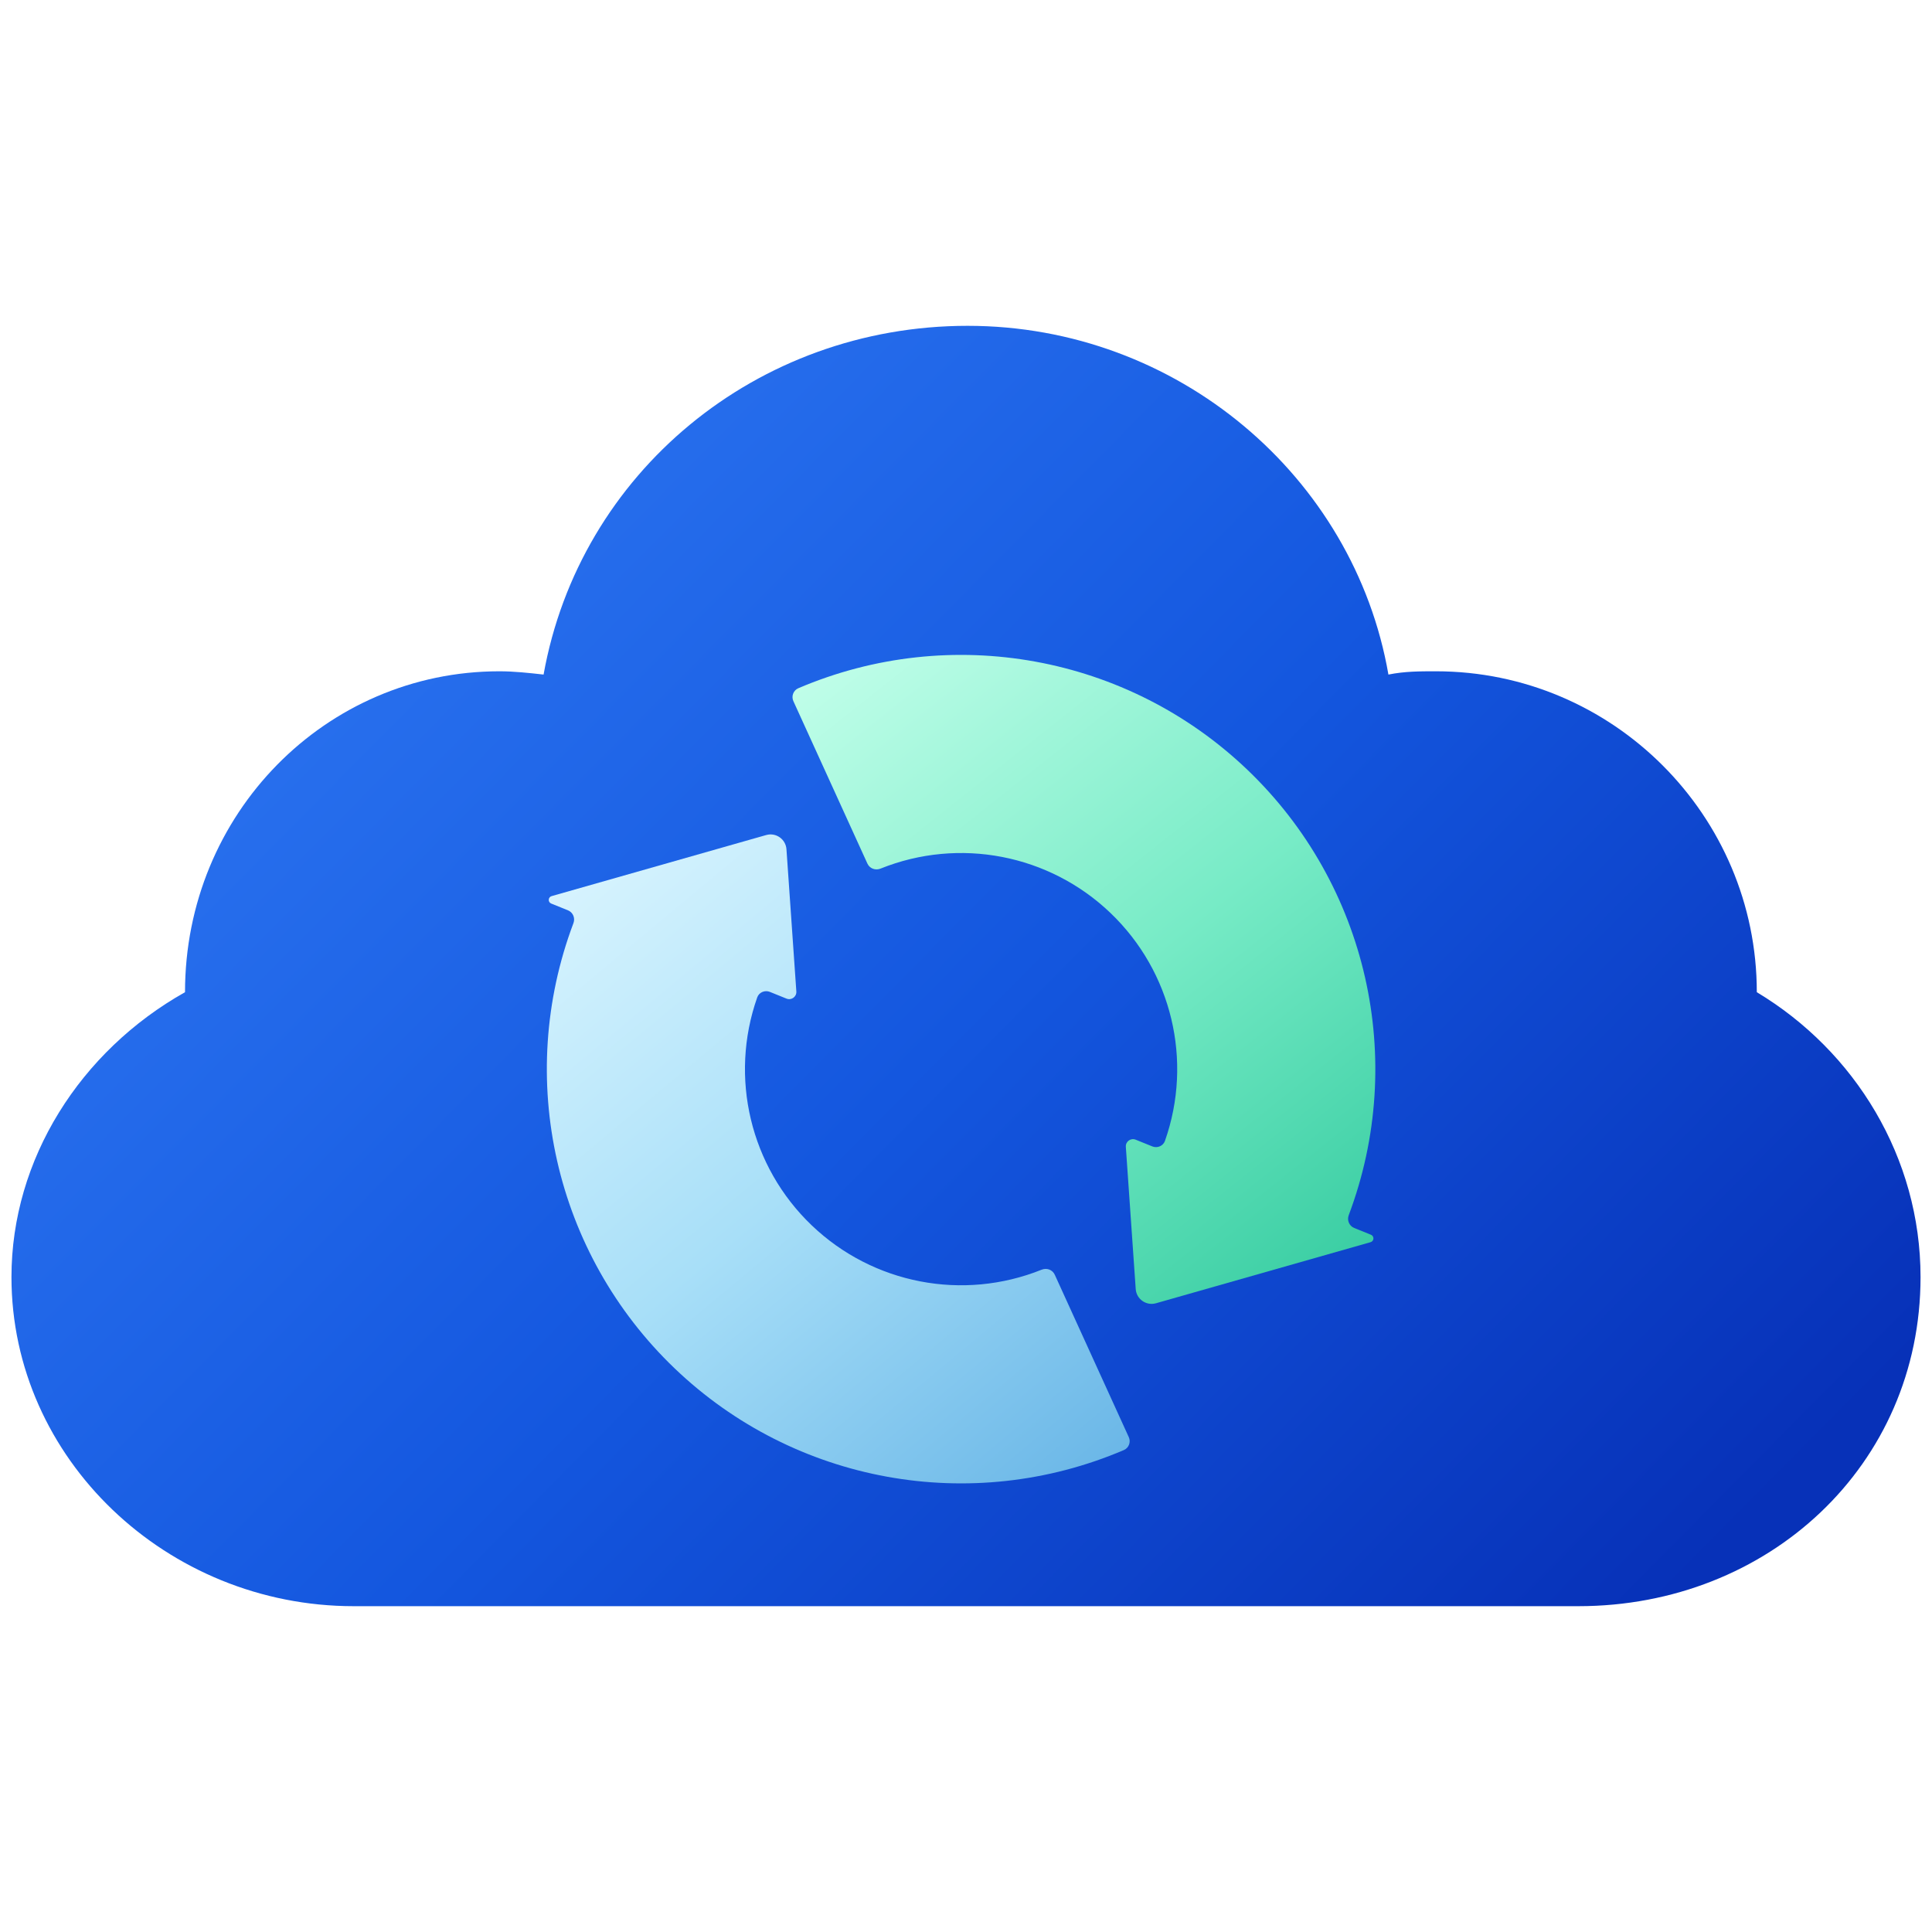
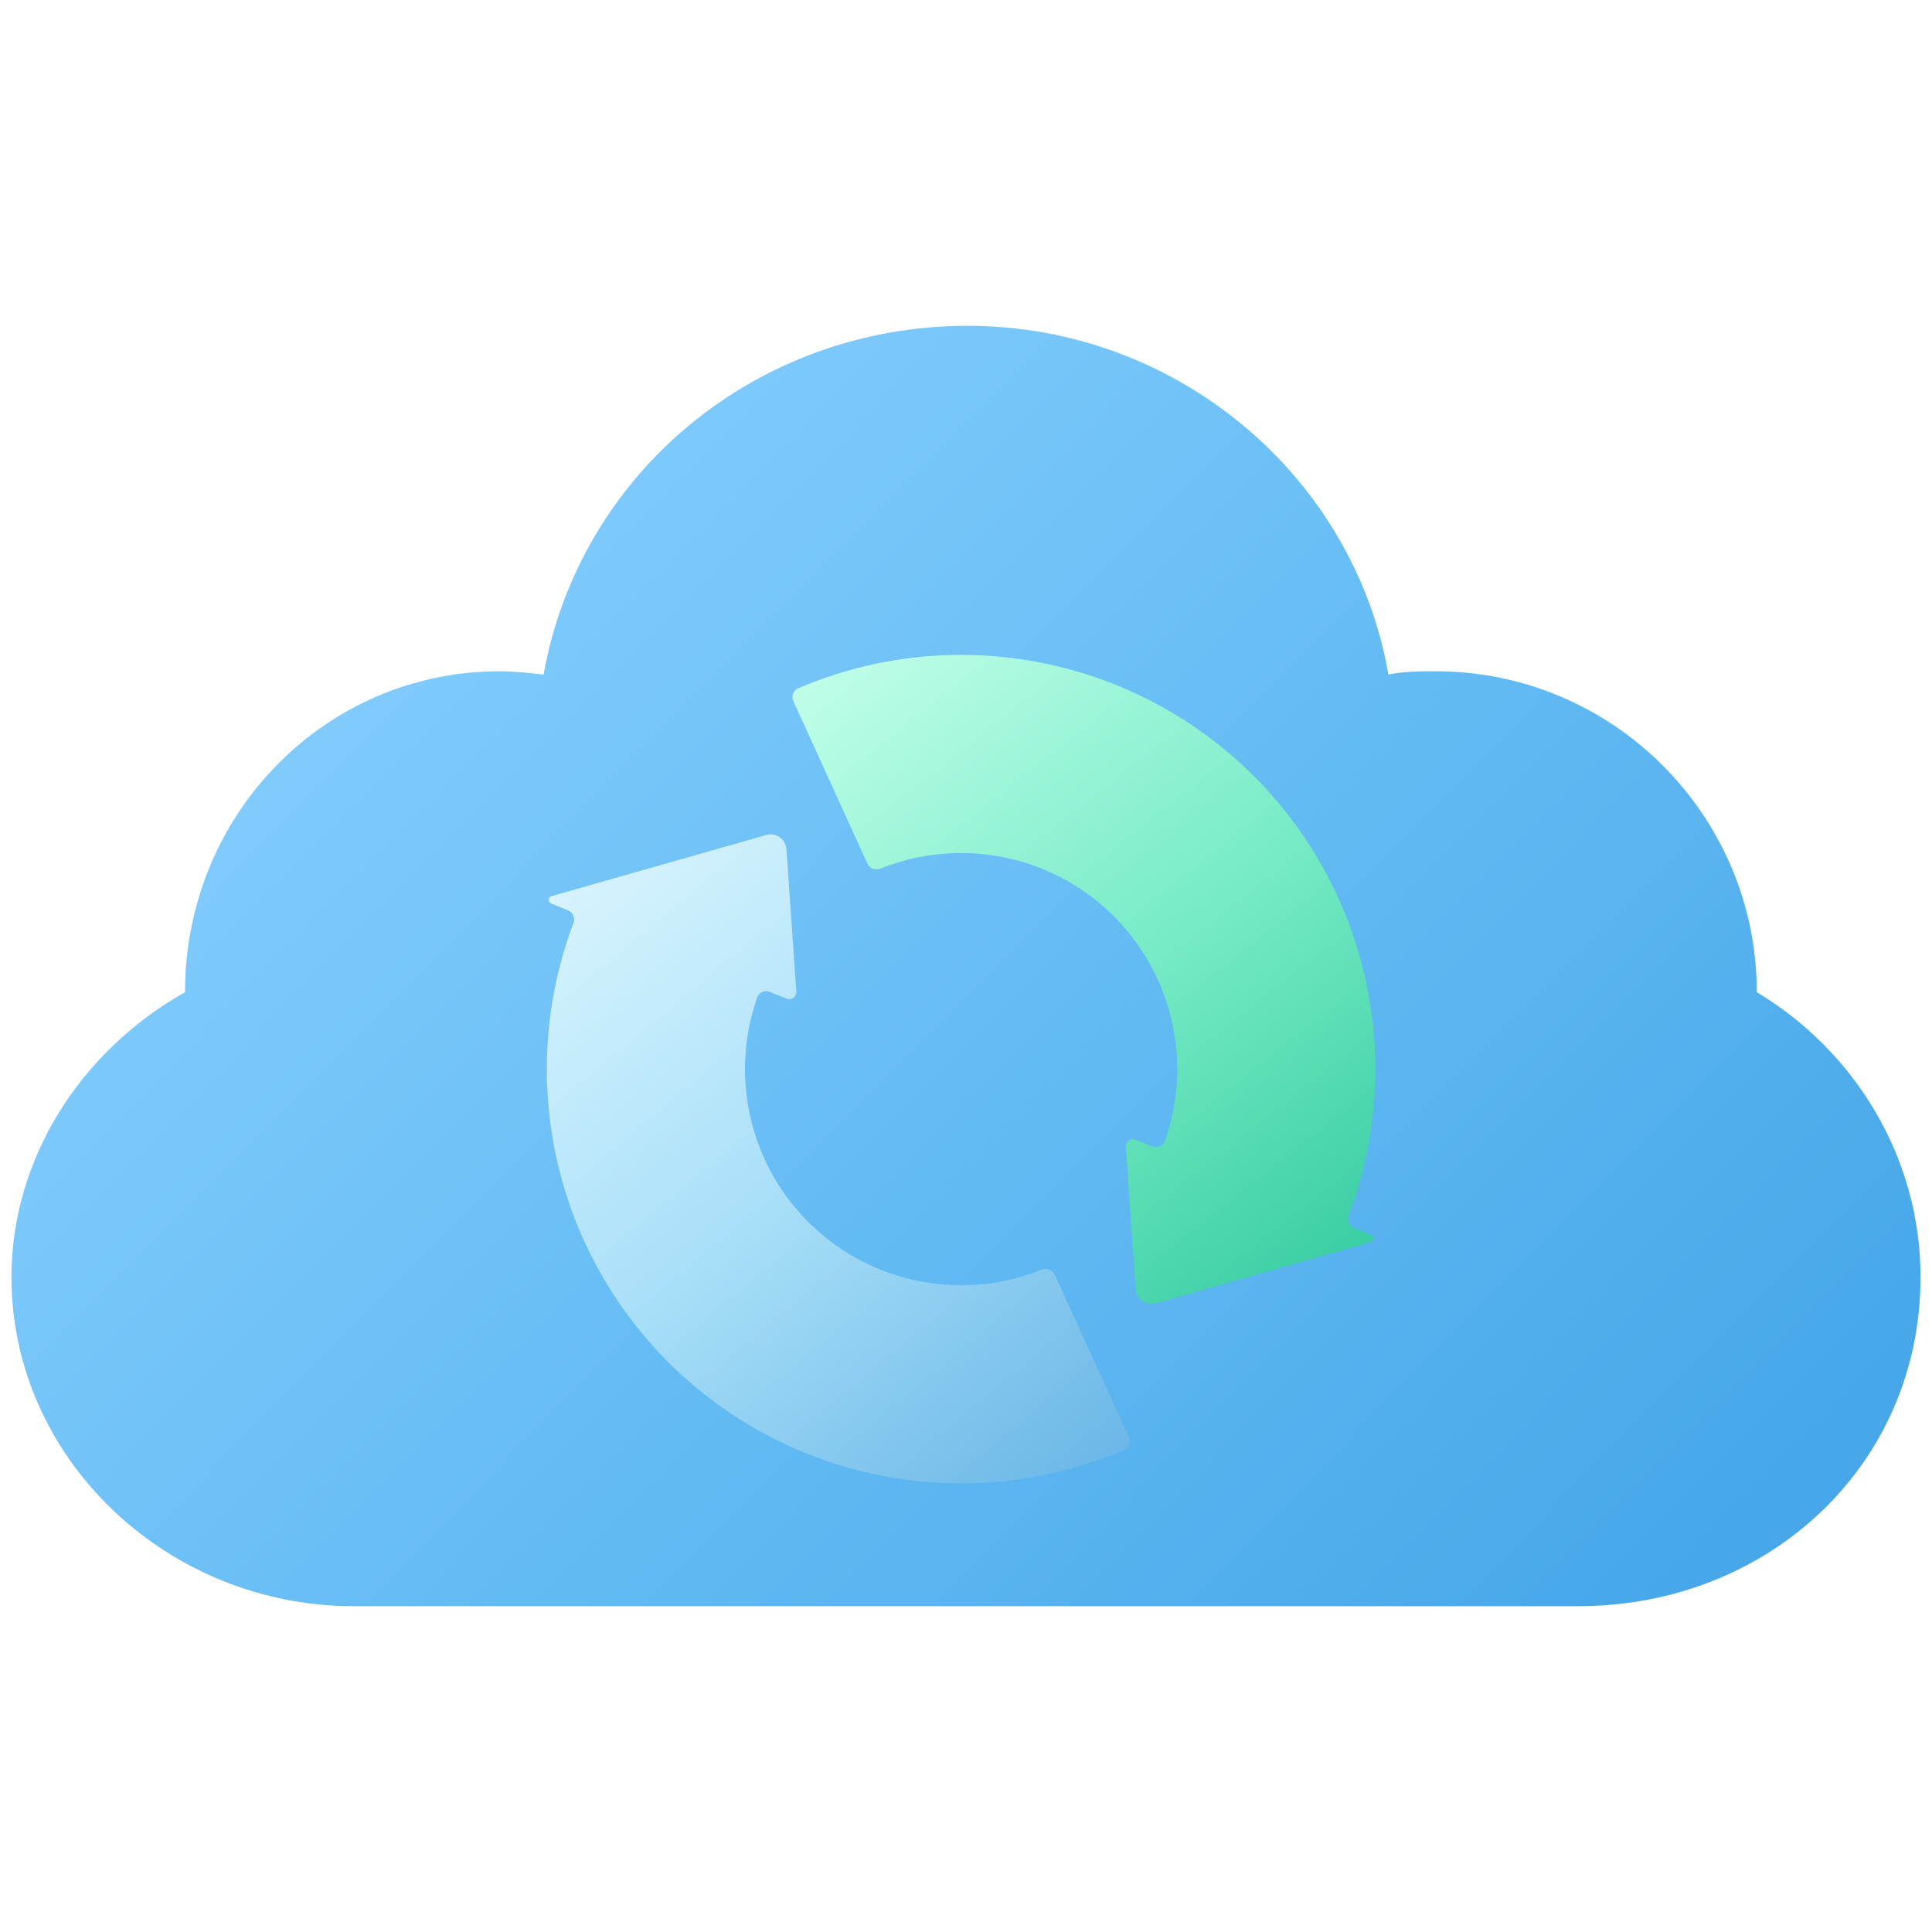
<svg xmlns="http://www.w3.org/2000/svg" width="1254" height="1254" viewBox="35 45 1180 1180" role="img" aria-labelledby="logo-title logo-description">
  <defs>
    <linearGradient id="cloud-gradient" gradientUnits="userSpaceOnUse" x1="260" y1="244" x2="1050" y2="1026">
-       <stop offset="0" stop-color="#2E77F2" />
-       <stop offset="0.5" stop-color="#1457DF" />
-       <stop offset="1" stop-color="#0731B8" />
+       <stop offset="0" stop-color="#8ACFFF" />
+       <stop offset="0.5" stop-color="#66BDF4" />
+       <stop offset="1" stop-color="#47A7E9" />
    </linearGradient>
    <linearGradient id="ice-blue-gradient" gradientUnits="userSpaceOnUse" x1="380" y1="530" x2="730" y2="950">
      <stop offset="0" stop-color="#DFF7FF" />
      <stop offset="0.5" stop-color="#A8DFF8" />
      <stop offset="1" stop-color="#66B4E6" />
    </linearGradient>
    <linearGradient id="mint-green-gradient" gradientUnits="userSpaceOnUse" x1="520" y1="445" x2="865" y2="880">
      <stop offset="0" stop-color="#C4FFEB" />
      <stop offset="0.5" stop-color="#77EBC6" />
      <stop offset="1" stop-color="#2CC79B" />
    </linearGradient>
  </defs>
  <g id="cloud-sync-logo">
    <path id="cloud" fill="url(#cloud-gradient)" d="M 251,1026 H 999 C 1115,1026 1208,940 1208,825 C 1208,752 1168,687 1108,651 C 1108,543 1020,455 912,455 C 902,455 893,455 883,457 C 862,336 754,244 626,244 C 497,244 389,334 367,457 C 358,456 349,455 340,455 C 234,455 148,542 148,651 C 84,687 42,753 42,825 C 42,936 137,1026 251,1026 Z" />
    <g id="clockwise-sync-arrows">
      <path id="arrow-ice-blue" fill="url(#ice-blue-gradient)" d="M 721.429,930.643 A 253,253 0 0 1 385.241,608.814 C 386.417,605.691 384.953,602.227 381.859,600.977 L 371.660,596.856 C 369.540,595.999 369.703,592.944 371.903,592.318 L 502.969,555.012 C 508.917,553.319 514.914,557.530 515.343,563.698 L 521.379,650.559 C 521.603,653.785 518.372,656.132 515.374,654.920 L 505.175,650.800 C 502.144,649.575 498.577,651.081 497.491,654.164 A 132,132 0 0 0 671.225,820.478 C 674.340,819.226 677.836,820.520 679.228,823.575 L 724.429,922.760 C 725.794,925.755 724.454,929.350 721.429,930.643 Z" />
      <path id="arrow-mint-green" fill="url(#mint-green-gradient)" d="M 522.571,465.357 A 253,253 0 0 1 858.759,787.186 C 857.583,790.309 859.047,793.773 862.141,795.023 L 872.340,799.144 C 874.460,800.001 874.297,803.056 872.097,803.682 L 741.031,840.988 C 735.083,842.681 729.086,838.470 728.657,832.302 L 722.621,745.441 C 722.397,742.215 725.628,739.868 728.626,741.080 L 738.825,745.200 C 741.856,746.425 745.423,744.919 746.509,741.836 A 132,132 0 0 0 572.775,575.522 C 569.660,576.774 566.164,575.480 564.772,572.425 L 519.571,473.240 C 518.206,470.245 519.546,466.650 522.571,465.357 Z" />
    </g>
  </g>
</svg>
